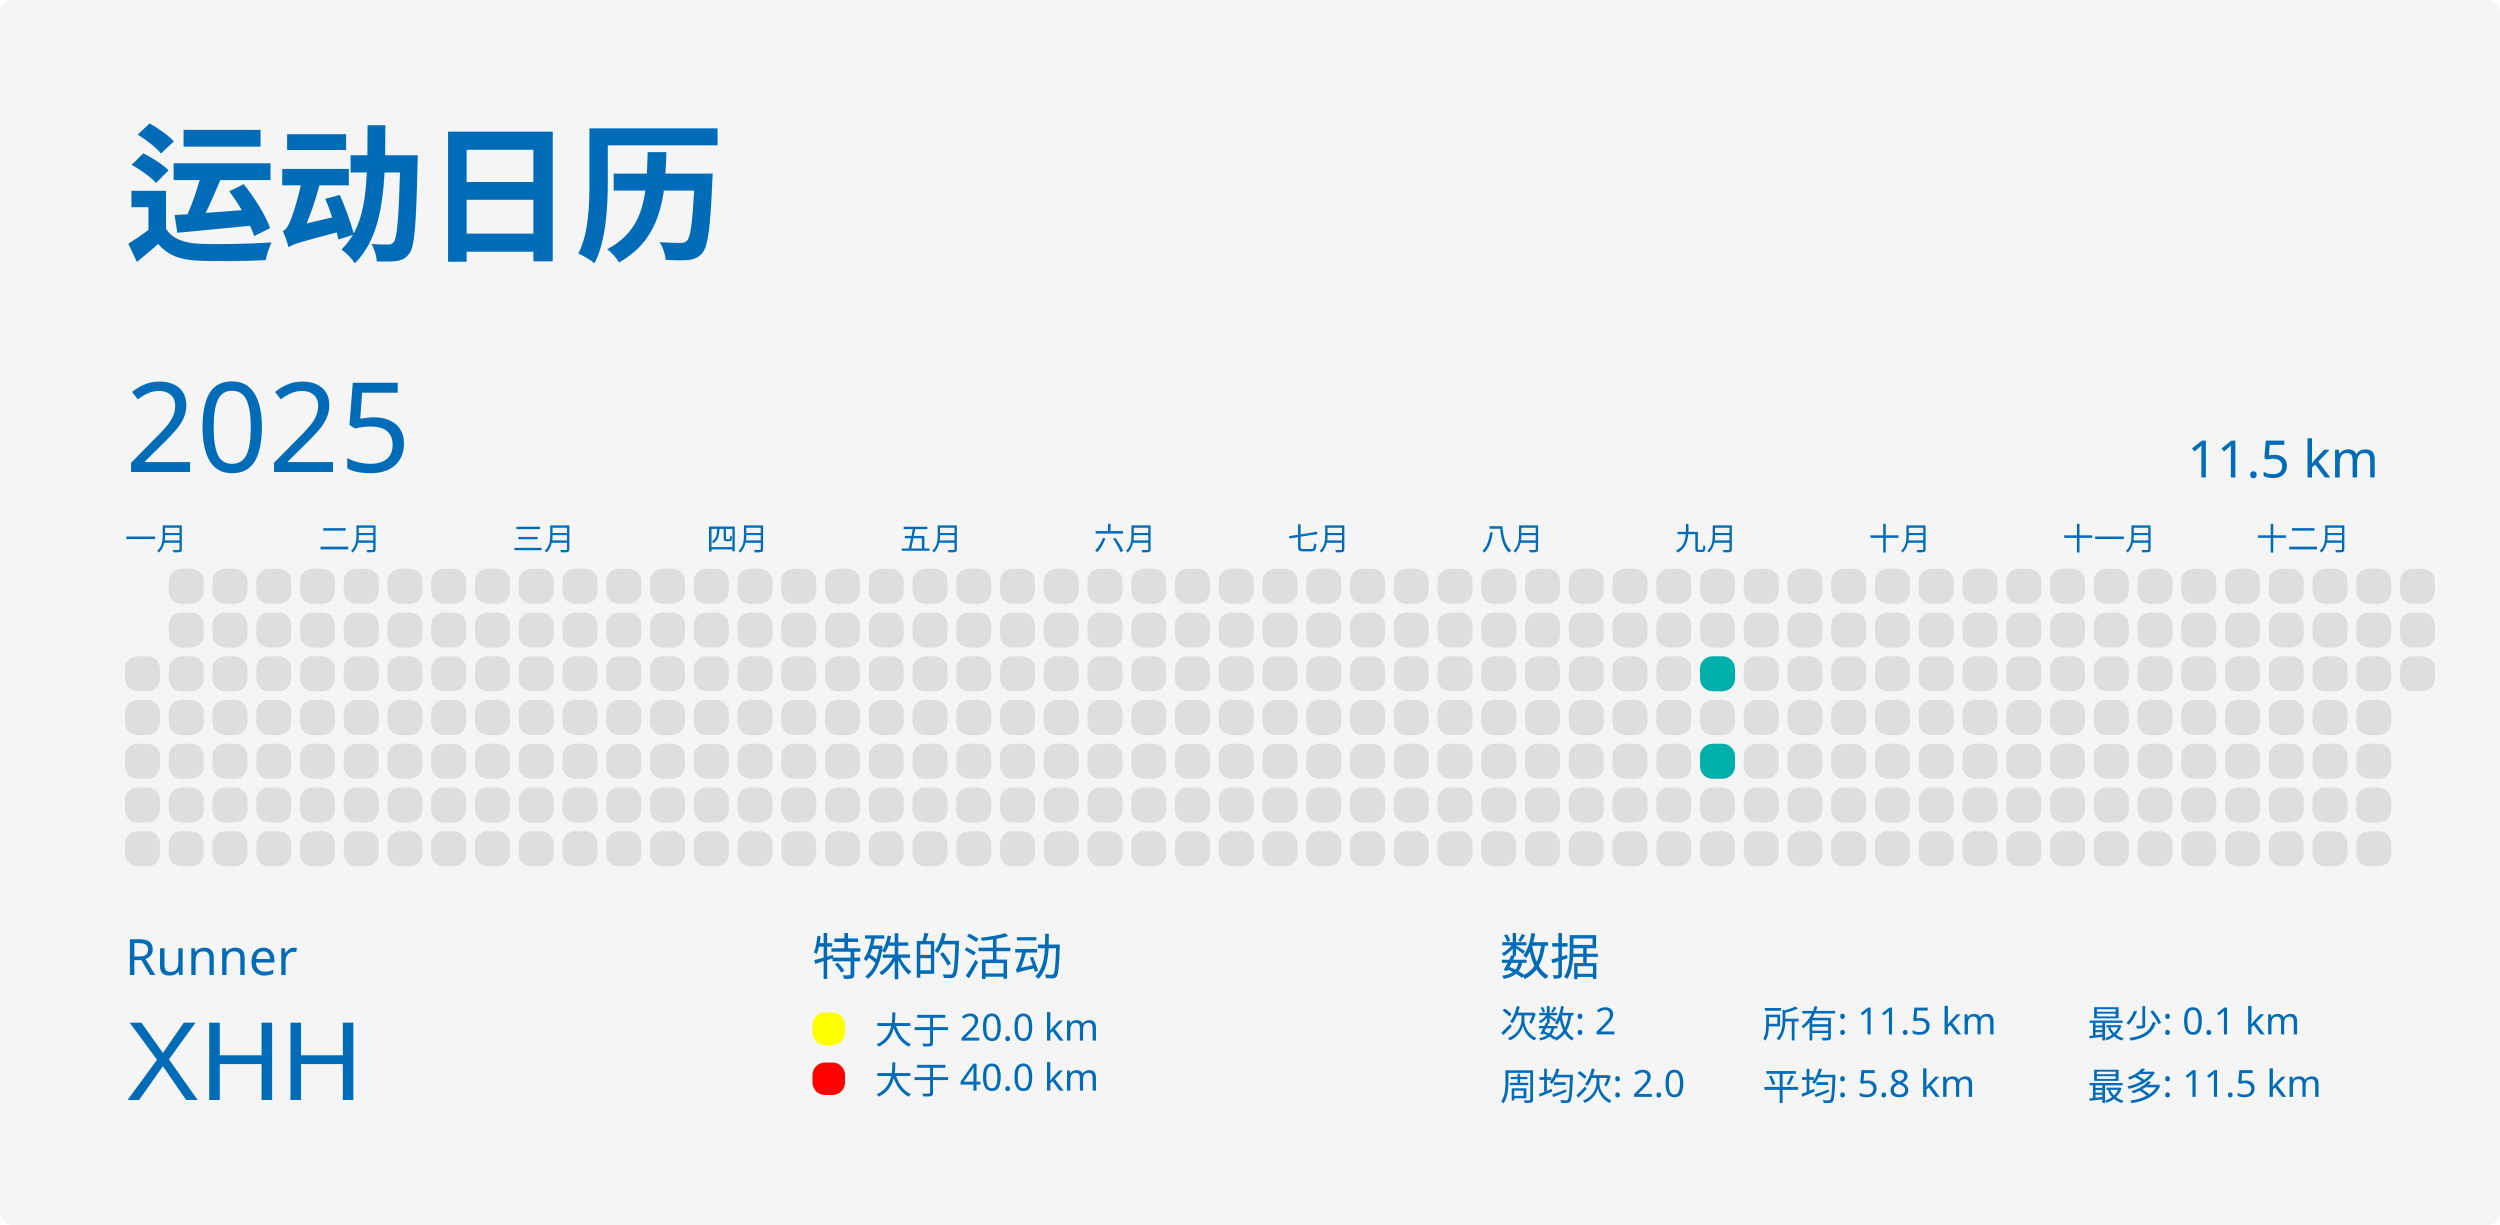
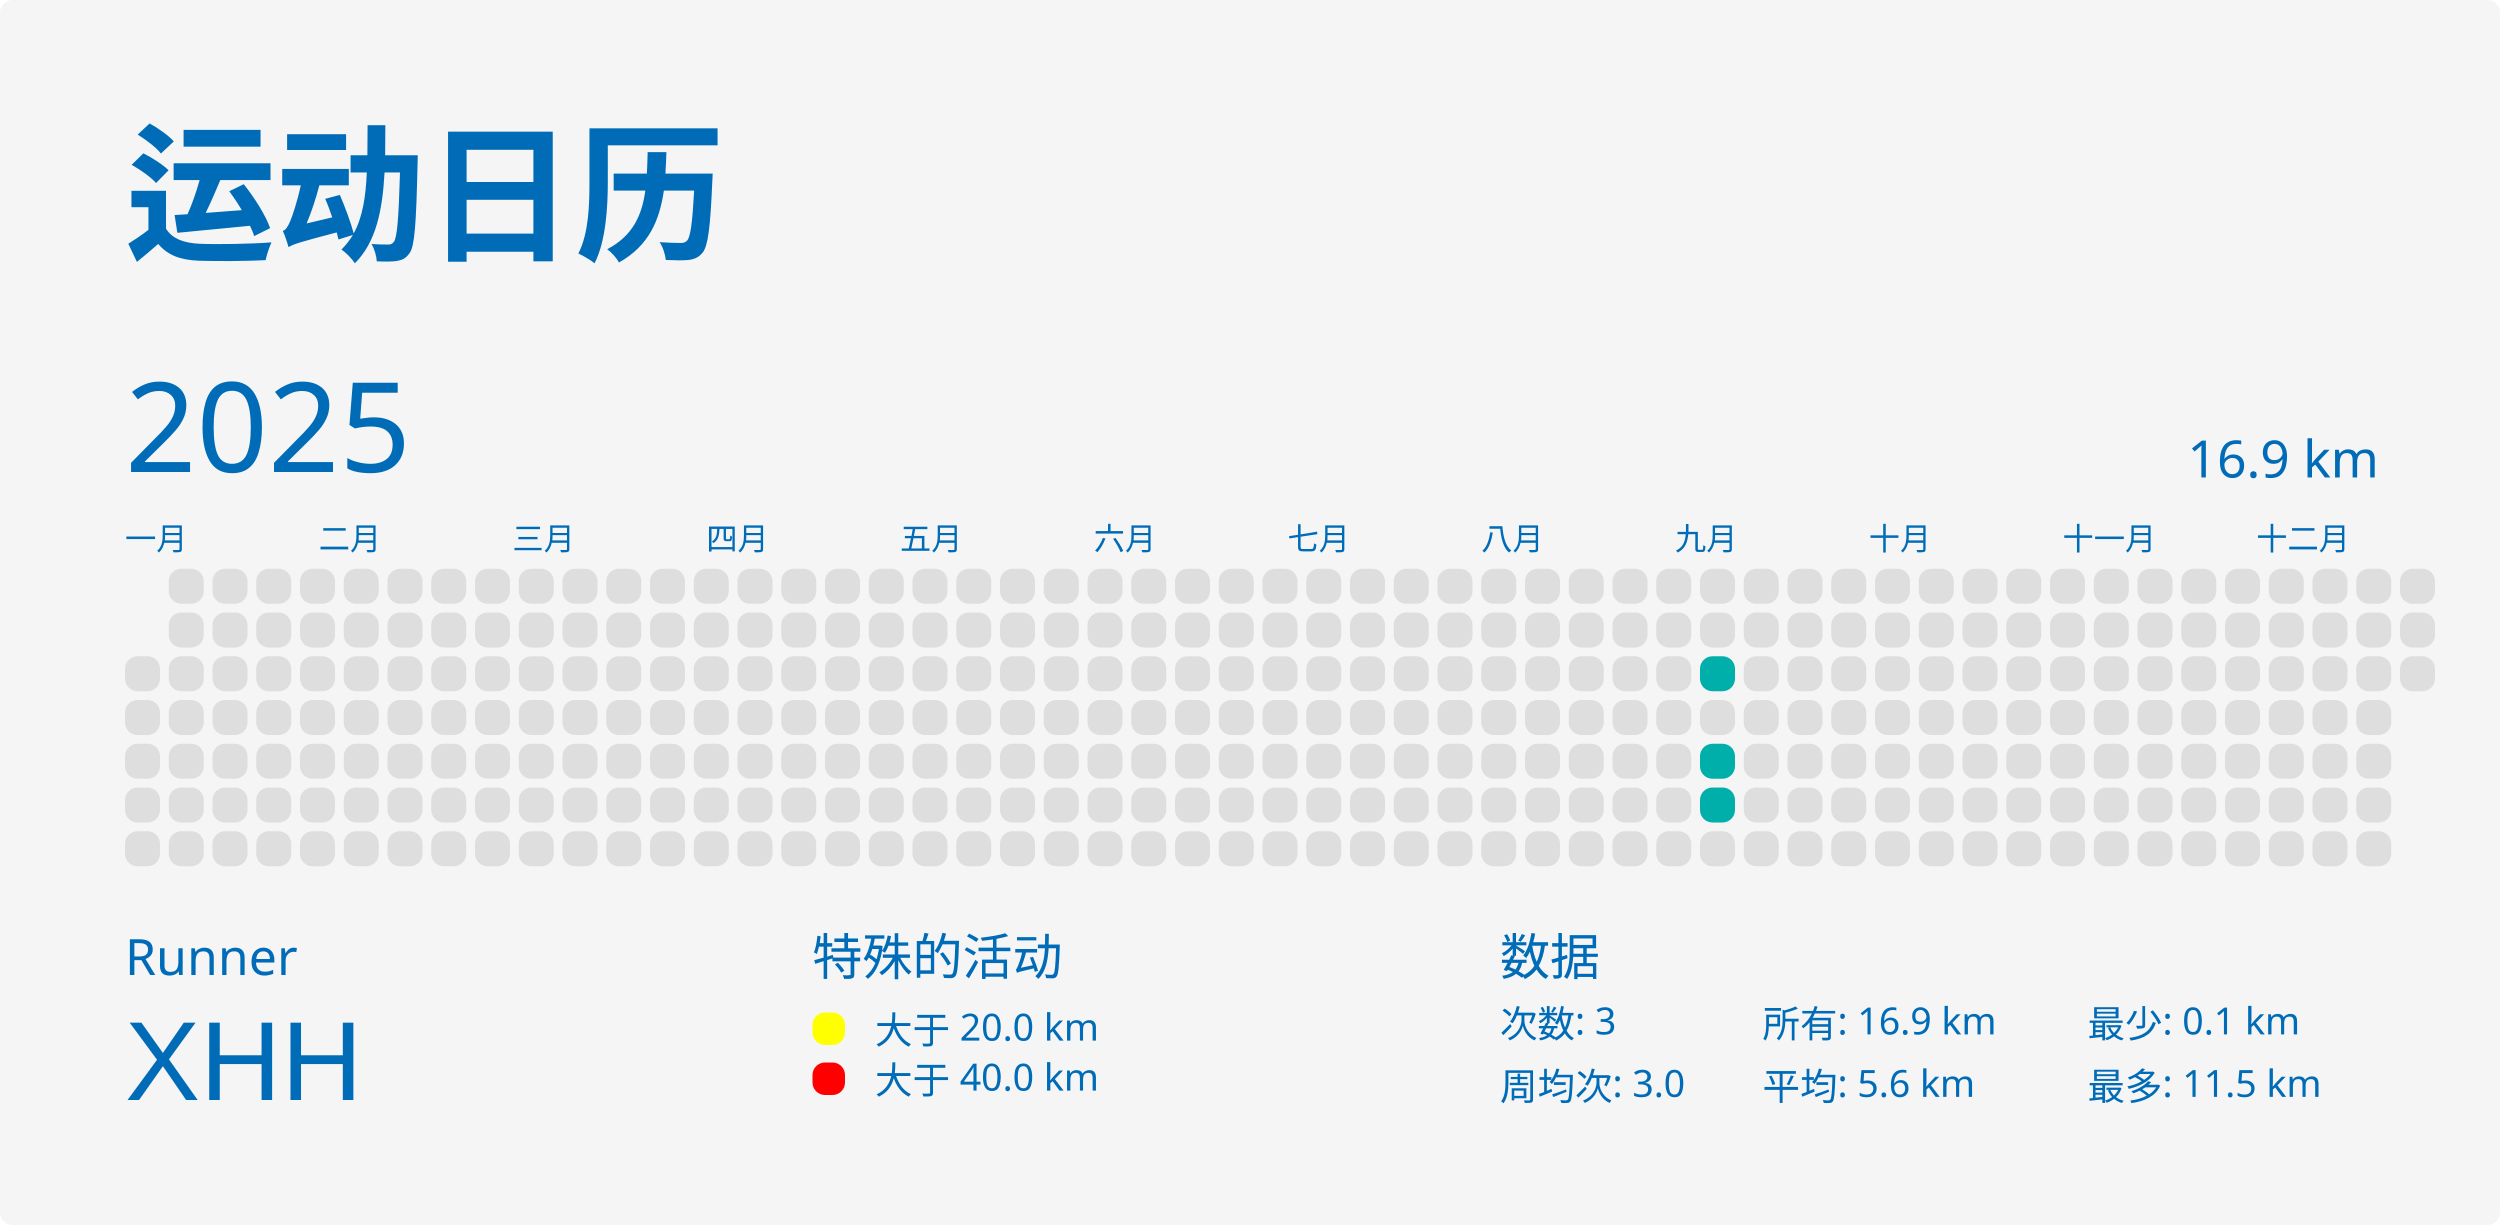
<svg xmlns="http://www.w3.org/2000/svg" baseProfile="full" height="98mm" version="1.1" viewBox="0,0,200,98" width="200mm">
  <defs />
  <rect fill="#f5f5f5" height="98" rx="1" ry="1" width="200" x="0" y="0" />
  <text fill="#006cb8" style="font-size:12px; font-family:MGI-Regular; font-weight:bold;" x="10" y="20">运动日历</text>
  <text fill="#006cb8" style="font-size:4px; font-family:MGI-Regular" x="10" y="78">Runner</text>
  <text fill="#006cb8" style="font-size:9px; font-family:Arial" x="10" y="88">XHH</text>
  <text fill="#006cb8" style="font-size:4px; font-family:MGI-Regular" x="65" y="78">特殊的活动</text>
  <rect fill="yellow" height="2.6" rx="1" ry="1" width="2.6" x="65" y="81" />
  <text fill="#006cb8" style="font-size:3px; font-family:MGI-Regular" x="70" y="83.5">大于 20.0 km</text>
  <rect fill="red" height="2.6" rx="1" ry="1" width="2.6" x="65" y="85" />
  <text fill="#006cb8" style="font-size:3px; font-family:MGI-Regular" x="70" y="87.5">大于 40.0 km</text>
  <text fill="#006cb8" style="font-size:4px; font-family:MGI-Regular" x="120" y="78">数据</text>
-   <text fill="#006cb8" style="font-size:3px; font-family:MGI-Regular" x="120" y="83">次数: 2</text>
-   <text fill="#006cb8" style="font-size:3px; font-family:MGI-Regular" x="120" y="88">周均次: 2.0</text>
-   <text fill="#006cb8" style="font-size:3px; font-family:MGI-Regular" x="141" y="83">所有: 11.5 km</text>
-   <text fill="#006cb8" style="font-size:3px; font-family:MGI-Regular" x="141" y="88">平均: 5.8 km</text>
+   <text fill="#006cb8" style="font-size:3px; font-family:MGI-Regular" x="120" y="83">次数: 3</text>
+   <text fill="#006cb8" style="font-size:3px; font-family:MGI-Regular" x="120" y="88">周均次: 3.0</text>
+   <text fill="#006cb8" style="font-size:3px; font-family:MGI-Regular" x="141" y="83">所有: 16.9 km</text>
+   <text fill="#006cb8" style="font-size:3px; font-family:MGI-Regular" x="141" y="88">平均: 5.6 km</text>
  <text fill="#006cb8" style="font-size:3px; font-family:MGI-Regular" x="167" y="83">最少: 0.1 km</text>
  <text fill="#006cb8" style="font-size:3px; font-family:MGI-Regular" x="167" y="88">最多: 11.5 km</text>
  <text dominant-baseline="hanging" fill="#006cb8" style="font-size:10.0px; font-family:MGI-Regular;" x="10" y="30">2025</text>
-   <text dominant-baseline="hanging" fill="#006cb8" style="font-size:4.125px; font-family:MGI-Regular;" x="175" y="35">11.5 km</text>
+   <text dominant-baseline="hanging" fill="#006cb8" style="font-size:4.125px; font-family:MGI-Regular;" x="175" y="35">16.9 km</text>
  <text fill="#006cb8" style="font-size:2.5px; font-family:MGI-Regular" x="10.0" y="44">一月</text>
  <text fill="#006cb8" style="font-size:2.5px; font-family:MGI-Regular" x="25.5" y="44">二月</text>
  <text fill="#006cb8" style="font-size:2.5px; font-family:MGI-Regular" x="41.0" y="44">三月</text>
  <text fill="#006cb8" style="font-size:2.5px; font-family:MGI-Regular" x="56.5" y="44">四月</text>
  <text fill="#006cb8" style="font-size:2.5px; font-family:MGI-Regular" x="72.0" y="44">五月</text>
  <text fill="#006cb8" style="font-size:2.5px; font-family:MGI-Regular" x="87.5" y="44">六月</text>
  <text fill="#006cb8" style="font-size:2.5px; font-family:MGI-Regular" x="103.0" y="44">七月</text>
  <text fill="#006cb8" style="font-size:2.5px; font-family:MGI-Regular" x="118.5" y="44">八月</text>
  <text fill="#006cb8" style="font-size:2.5px; font-family:MGI-Regular" x="134.0" y="44">九月</text>
  <text fill="#006cb8" style="font-size:2.5px; font-family:MGI-Regular" x="149.5" y="44">十月</text>
  <text fill="#006cb8" style="font-size:2.5px; font-family:MGI-Regular" x="165.0" y="44">十一月</text>
  <text fill="#006cb8" style="font-size:2.5px; font-family:MGI-Regular" x="180.5" y="44">十二月</text>
  <rect fill="#dedede" height="2.8" rx="1" ry="1" width="2.8" x="10.0" y="52.5" />
  <rect fill="#dedede" height="2.8" rx="1" ry="1" width="2.8" x="10.0" y="56.0" />
  <rect fill="#dedede" height="2.8" rx="1" ry="1" width="2.8" x="10.0" y="59.5" />
  <rect fill="#dedede" height="2.8" rx="1" ry="1" width="2.8" x="10.0" y="63.0" />
  <rect fill="#dedede" height="2.8" rx="1" ry="1" width="2.8" x="10.0" y="66.5" />
  <rect fill="#dedede" height="2.8" rx="1" ry="1" width="2.8" x="13.5" y="45.5" />
  <rect fill="#dedede" height="2.8" rx="1" ry="1" width="2.8" x="13.5" y="49.0" />
  <rect fill="#dedede" height="2.8" rx="1" ry="1" width="2.8" x="13.5" y="52.5" />
  <rect fill="#dedede" height="2.8" rx="1" ry="1" width="2.8" x="13.5" y="56.0" />
  <rect fill="#dedede" height="2.8" rx="1" ry="1" width="2.8" x="13.5" y="59.5" />
  <rect fill="#dedede" height="2.8" rx="1" ry="1" width="2.8" x="13.5" y="63.0" />
  <rect fill="#dedede" height="2.8" rx="1" ry="1" width="2.8" x="13.5" y="66.5" />
  <rect fill="#dedede" height="2.8" rx="1" ry="1" width="2.8" x="17.0" y="45.5" />
  <rect fill="#dedede" height="2.8" rx="1" ry="1" width="2.8" x="17.0" y="49.0" />
  <rect fill="#dedede" height="2.8" rx="1" ry="1" width="2.8" x="17.0" y="52.5" />
  <rect fill="#dedede" height="2.8" rx="1" ry="1" width="2.8" x="17.0" y="56.0" />
  <rect fill="#dedede" height="2.8" rx="1" ry="1" width="2.8" x="17.0" y="59.5" />
  <rect fill="#dedede" height="2.8" rx="1" ry="1" width="2.8" x="17.0" y="63.0" />
  <rect fill="#dedede" height="2.8" rx="1" ry="1" width="2.8" x="17.0" y="66.5" />
  <rect fill="#dedede" height="2.8" rx="1" ry="1" width="2.8" x="20.5" y="45.5" />
  <rect fill="#dedede" height="2.8" rx="1" ry="1" width="2.8" x="20.5" y="49.0" />
  <rect fill="#dedede" height="2.8" rx="1" ry="1" width="2.8" x="20.5" y="52.5" />
  <rect fill="#dedede" height="2.8" rx="1" ry="1" width="2.8" x="20.5" y="56.0" />
  <rect fill="#dedede" height="2.8" rx="1" ry="1" width="2.8" x="20.5" y="59.5" />
  <rect fill="#dedede" height="2.8" rx="1" ry="1" width="2.8" x="20.5" y="63.0" />
  <rect fill="#dedede" height="2.8" rx="1" ry="1" width="2.8" x="20.5" y="66.5" />
  <rect fill="#dedede" height="2.8" rx="1" ry="1" width="2.8" x="24.0" y="45.5" />
  <rect fill="#dedede" height="2.8" rx="1" ry="1" width="2.8" x="24.0" y="49.0" />
  <rect fill="#dedede" height="2.8" rx="1" ry="1" width="2.8" x="24.0" y="52.5" />
  <rect fill="#dedede" height="2.8" rx="1" ry="1" width="2.8" x="24.0" y="56.0" />
  <rect fill="#dedede" height="2.8" rx="1" ry="1" width="2.8" x="24.0" y="59.5" />
  <rect fill="#dedede" height="2.8" rx="1" ry="1" width="2.8" x="24.0" y="63.0" />
  <rect fill="#dedede" height="2.8" rx="1" ry="1" width="2.8" x="24.0" y="66.5" />
  <rect fill="#dedede" height="2.8" rx="1" ry="1" width="2.8" x="27.5" y="45.5" />
  <rect fill="#dedede" height="2.8" rx="1" ry="1" width="2.8" x="27.5" y="49.0" />
  <rect fill="#dedede" height="2.8" rx="1" ry="1" width="2.8" x="27.5" y="52.5" />
  <rect fill="#dedede" height="2.8" rx="1" ry="1" width="2.8" x="27.5" y="56.0" />
  <rect fill="#dedede" height="2.8" rx="1" ry="1" width="2.8" x="27.5" y="59.5" />
  <rect fill="#dedede" height="2.8" rx="1" ry="1" width="2.8" x="27.5" y="63.0" />
  <rect fill="#dedede" height="2.8" rx="1" ry="1" width="2.8" x="27.5" y="66.5" />
  <rect fill="#dedede" height="2.8" rx="1" ry="1" width="2.8" x="31.0" y="45.5" />
  <rect fill="#dedede" height="2.8" rx="1" ry="1" width="2.8" x="31.0" y="49.0" />
  <rect fill="#dedede" height="2.8" rx="1" ry="1" width="2.8" x="31.0" y="52.5" />
  <rect fill="#dedede" height="2.8" rx="1" ry="1" width="2.8" x="31.0" y="56.0" />
  <rect fill="#dedede" height="2.8" rx="1" ry="1" width="2.8" x="31.0" y="59.5" />
  <rect fill="#dedede" height="2.8" rx="1" ry="1" width="2.8" x="31.0" y="63.0" />
  <rect fill="#dedede" height="2.8" rx="1" ry="1" width="2.8" x="31.0" y="66.5" />
  <rect fill="#dedede" height="2.8" rx="1" ry="1" width="2.8" x="34.5" y="45.5" />
  <rect fill="#dedede" height="2.8" rx="1" ry="1" width="2.8" x="34.5" y="49.0" />
  <rect fill="#dedede" height="2.8" rx="1" ry="1" width="2.8" x="34.5" y="52.5" />
  <rect fill="#dedede" height="2.8" rx="1" ry="1" width="2.8" x="34.5" y="56.0" />
  <rect fill="#dedede" height="2.8" rx="1" ry="1" width="2.8" x="34.5" y="59.5" />
  <rect fill="#dedede" height="2.8" rx="1" ry="1" width="2.8" x="34.5" y="63.0" />
  <rect fill="#dedede" height="2.8" rx="1" ry="1" width="2.8" x="34.5" y="66.5" />
  <rect fill="#dedede" height="2.8" rx="1" ry="1" width="2.8" x="38.0" y="45.5" />
  <rect fill="#dedede" height="2.8" rx="1" ry="1" width="2.8" x="38.0" y="49.0" />
  <rect fill="#dedede" height="2.8" rx="1" ry="1" width="2.8" x="38.0" y="52.5" />
  <rect fill="#dedede" height="2.8" rx="1" ry="1" width="2.8" x="38.0" y="56.0" />
  <rect fill="#dedede" height="2.8" rx="1" ry="1" width="2.8" x="38.0" y="59.5" />
  <rect fill="#dedede" height="2.8" rx="1" ry="1" width="2.8" x="38.0" y="63.0" />
  <rect fill="#dedede" height="2.8" rx="1" ry="1" width="2.8" x="38.0" y="66.5" />
  <rect fill="#dedede" height="2.8" rx="1" ry="1" width="2.8" x="41.5" y="45.5" />
  <rect fill="#dedede" height="2.8" rx="1" ry="1" width="2.8" x="41.5" y="49.0" />
  <rect fill="#dedede" height="2.8" rx="1" ry="1" width="2.8" x="41.5" y="52.5" />
  <rect fill="#dedede" height="2.8" rx="1" ry="1" width="2.8" x="41.5" y="56.0" />
  <rect fill="#dedede" height="2.8" rx="1" ry="1" width="2.8" x="41.5" y="59.5" />
  <rect fill="#dedede" height="2.8" rx="1" ry="1" width="2.8" x="41.5" y="63.0" />
  <rect fill="#dedede" height="2.8" rx="1" ry="1" width="2.8" x="41.5" y="66.5" />
  <rect fill="#dedede" height="2.8" rx="1" ry="1" width="2.8" x="45.0" y="45.5" />
  <rect fill="#dedede" height="2.8" rx="1" ry="1" width="2.8" x="45.0" y="49.0" />
  <rect fill="#dedede" height="2.8" rx="1" ry="1" width="2.8" x="45.0" y="52.5" />
  <rect fill="#dedede" height="2.8" rx="1" ry="1" width="2.8" x="45.0" y="56.0" />
  <rect fill="#dedede" height="2.8" rx="1" ry="1" width="2.8" x="45.0" y="59.5" />
  <rect fill="#dedede" height="2.8" rx="1" ry="1" width="2.8" x="45.0" y="63.0" />
  <rect fill="#dedede" height="2.8" rx="1" ry="1" width="2.8" x="45.0" y="66.5" />
  <rect fill="#dedede" height="2.8" rx="1" ry="1" width="2.8" x="48.5" y="45.5" />
  <rect fill="#dedede" height="2.8" rx="1" ry="1" width="2.8" x="48.5" y="49.0" />
  <rect fill="#dedede" height="2.8" rx="1" ry="1" width="2.8" x="48.5" y="52.5" />
  <rect fill="#dedede" height="2.8" rx="1" ry="1" width="2.8" x="48.5" y="56.0" />
  <rect fill="#dedede" height="2.8" rx="1" ry="1" width="2.8" x="48.5" y="59.5" />
  <rect fill="#dedede" height="2.8" rx="1" ry="1" width="2.8" x="48.5" y="63.0" />
  <rect fill="#dedede" height="2.8" rx="1" ry="1" width="2.8" x="48.5" y="66.5" />
  <rect fill="#dedede" height="2.8" rx="1" ry="1" width="2.8" x="52.0" y="45.5" />
  <rect fill="#dedede" height="2.8" rx="1" ry="1" width="2.8" x="52.0" y="49.0" />
  <rect fill="#dedede" height="2.8" rx="1" ry="1" width="2.8" x="52.0" y="52.5" />
  <rect fill="#dedede" height="2.8" rx="1" ry="1" width="2.8" x="52.0" y="56.0" />
  <rect fill="#dedede" height="2.8" rx="1" ry="1" width="2.8" x="52.0" y="59.5" />
  <rect fill="#dedede" height="2.8" rx="1" ry="1" width="2.8" x="52.0" y="63.0" />
  <rect fill="#dedede" height="2.8" rx="1" ry="1" width="2.8" x="52.0" y="66.5" />
  <rect fill="#dedede" height="2.8" rx="1" ry="1" width="2.8" x="55.5" y="45.5" />
  <rect fill="#dedede" height="2.8" rx="1" ry="1" width="2.8" x="55.5" y="49.0" />
  <rect fill="#dedede" height="2.8" rx="1" ry="1" width="2.8" x="55.5" y="52.5" />
  <rect fill="#dedede" height="2.8" rx="1" ry="1" width="2.8" x="55.5" y="56.0" />
  <rect fill="#dedede" height="2.8" rx="1" ry="1" width="2.8" x="55.5" y="59.5" />
  <rect fill="#dedede" height="2.8" rx="1" ry="1" width="2.8" x="55.5" y="63.0" />
  <rect fill="#dedede" height="2.8" rx="1" ry="1" width="2.8" x="55.5" y="66.5" />
  <rect fill="#dedede" height="2.8" rx="1" ry="1" width="2.8" x="59.0" y="45.5" />
  <rect fill="#dedede" height="2.8" rx="1" ry="1" width="2.8" x="59.0" y="49.0" />
  <rect fill="#dedede" height="2.8" rx="1" ry="1" width="2.8" x="59.0" y="52.5" />
  <rect fill="#dedede" height="2.8" rx="1" ry="1" width="2.8" x="59.0" y="56.0" />
  <rect fill="#dedede" height="2.8" rx="1" ry="1" width="2.8" x="59.0" y="59.5" />
  <rect fill="#dedede" height="2.8" rx="1" ry="1" width="2.8" x="59.0" y="63.0" />
  <rect fill="#dedede" height="2.8" rx="1" ry="1" width="2.8" x="59.0" y="66.5" />
  <rect fill="#dedede" height="2.8" rx="1" ry="1" width="2.8" x="62.5" y="45.5" />
  <rect fill="#dedede" height="2.8" rx="1" ry="1" width="2.8" x="62.5" y="49.0" />
  <rect fill="#dedede" height="2.8" rx="1" ry="1" width="2.8" x="62.5" y="52.5" />
  <rect fill="#dedede" height="2.8" rx="1" ry="1" width="2.8" x="62.5" y="56.0" />
  <rect fill="#dedede" height="2.8" rx="1" ry="1" width="2.8" x="62.5" y="59.5" />
  <rect fill="#dedede" height="2.8" rx="1" ry="1" width="2.8" x="62.5" y="63.0" />
  <rect fill="#dedede" height="2.8" rx="1" ry="1" width="2.8" x="62.5" y="66.5" />
  <rect fill="#dedede" height="2.8" rx="1" ry="1" width="2.8" x="66.0" y="45.5" />
  <rect fill="#dedede" height="2.8" rx="1" ry="1" width="2.8" x="66.0" y="49.0" />
  <rect fill="#dedede" height="2.8" rx="1" ry="1" width="2.8" x="66.0" y="52.5" />
  <rect fill="#dedede" height="2.8" rx="1" ry="1" width="2.8" x="66.0" y="56.0" />
  <rect fill="#dedede" height="2.8" rx="1" ry="1" width="2.8" x="66.0" y="59.5" />
  <rect fill="#dedede" height="2.8" rx="1" ry="1" width="2.8" x="66.0" y="63.0" />
  <rect fill="#dedede" height="2.8" rx="1" ry="1" width="2.8" x="66.0" y="66.5" />
  <rect fill="#dedede" height="2.8" rx="1" ry="1" width="2.8" x="69.5" y="45.5" />
  <rect fill="#dedede" height="2.8" rx="1" ry="1" width="2.8" x="69.5" y="49.0" />
  <rect fill="#dedede" height="2.8" rx="1" ry="1" width="2.8" x="69.5" y="52.5" />
  <rect fill="#dedede" height="2.8" rx="1" ry="1" width="2.8" x="69.5" y="56.0" />
  <rect fill="#dedede" height="2.8" rx="1" ry="1" width="2.8" x="69.5" y="59.5" />
  <rect fill="#dedede" height="2.8" rx="1" ry="1" width="2.8" x="69.5" y="63.0" />
  <rect fill="#dedede" height="2.8" rx="1" ry="1" width="2.8" x="69.5" y="66.5" />
  <rect fill="#dedede" height="2.8" rx="1" ry="1" width="2.8" x="73.0" y="45.5" />
  <rect fill="#dedede" height="2.8" rx="1" ry="1" width="2.8" x="73.0" y="49.0" />
  <rect fill="#dedede" height="2.8" rx="1" ry="1" width="2.8" x="73.0" y="52.5" />
  <rect fill="#dedede" height="2.8" rx="1" ry="1" width="2.8" x="73.0" y="56.0" />
  <rect fill="#dedede" height="2.8" rx="1" ry="1" width="2.8" x="73.0" y="59.5" />
  <rect fill="#dedede" height="2.8" rx="1" ry="1" width="2.8" x="73.0" y="63.0" />
  <rect fill="#dedede" height="2.8" rx="1" ry="1" width="2.8" x="73.0" y="66.5" />
  <rect fill="#dedede" height="2.8" rx="1" ry="1" width="2.8" x="76.5" y="45.5" />
  <rect fill="#dedede" height="2.8" rx="1" ry="1" width="2.8" x="76.5" y="49.0" />
  <rect fill="#dedede" height="2.8" rx="1" ry="1" width="2.8" x="76.5" y="52.5" />
  <rect fill="#dedede" height="2.8" rx="1" ry="1" width="2.8" x="76.5" y="56.0" />
  <rect fill="#dedede" height="2.8" rx="1" ry="1" width="2.8" x="76.5" y="59.5" />
  <rect fill="#dedede" height="2.8" rx="1" ry="1" width="2.8" x="76.5" y="63.0" />
  <rect fill="#dedede" height="2.8" rx="1" ry="1" width="2.8" x="76.5" y="66.5" />
  <rect fill="#dedede" height="2.8" rx="1" ry="1" width="2.8" x="80.0" y="45.5" />
  <rect fill="#dedede" height="2.8" rx="1" ry="1" width="2.8" x="80.0" y="49.0" />
  <rect fill="#dedede" height="2.8" rx="1" ry="1" width="2.8" x="80.0" y="52.5" />
  <rect fill="#dedede" height="2.8" rx="1" ry="1" width="2.8" x="80.0" y="56.0" />
  <rect fill="#dedede" height="2.8" rx="1" ry="1" width="2.8" x="80.0" y="59.5" />
  <rect fill="#dedede" height="2.8" rx="1" ry="1" width="2.8" x="80.0" y="63.0" />
  <rect fill="#dedede" height="2.8" rx="1" ry="1" width="2.8" x="80.0" y="66.5" />
  <rect fill="#dedede" height="2.8" rx="1" ry="1" width="2.8" x="83.5" y="45.5" />
  <rect fill="#dedede" height="2.8" rx="1" ry="1" width="2.8" x="83.5" y="49.0" />
  <rect fill="#dedede" height="2.8" rx="1" ry="1" width="2.8" x="83.5" y="52.5" />
  <rect fill="#dedede" height="2.8" rx="1" ry="1" width="2.8" x="83.5" y="56.0" />
  <rect fill="#dedede" height="2.8" rx="1" ry="1" width="2.8" x="83.5" y="59.5" />
  <rect fill="#dedede" height="2.8" rx="1" ry="1" width="2.8" x="83.5" y="63.0" />
  <rect fill="#dedede" height="2.8" rx="1" ry="1" width="2.8" x="83.5" y="66.5" />
  <rect fill="#dedede" height="2.8" rx="1" ry="1" width="2.8" x="87.0" y="45.5" />
  <rect fill="#dedede" height="2.8" rx="1" ry="1" width="2.8" x="87.0" y="49.0" />
  <rect fill="#dedede" height="2.8" rx="1" ry="1" width="2.8" x="87.0" y="52.5" />
  <rect fill="#dedede" height="2.8" rx="1" ry="1" width="2.8" x="87.0" y="56.0" />
  <rect fill="#dedede" height="2.8" rx="1" ry="1" width="2.8" x="87.0" y="59.5" />
  <rect fill="#dedede" height="2.8" rx="1" ry="1" width="2.8" x="87.0" y="63.0" />
  <rect fill="#dedede" height="2.8" rx="1" ry="1" width="2.8" x="87.0" y="66.5" />
  <rect fill="#dedede" height="2.8" rx="1" ry="1" width="2.8" x="90.5" y="45.5" />
  <rect fill="#dedede" height="2.8" rx="1" ry="1" width="2.8" x="90.5" y="49.0" />
  <rect fill="#dedede" height="2.8" rx="1" ry="1" width="2.8" x="90.5" y="52.5" />
  <rect fill="#dedede" height="2.8" rx="1" ry="1" width="2.8" x="90.5" y="56.0" />
  <rect fill="#dedede" height="2.8" rx="1" ry="1" width="2.8" x="90.5" y="59.5" />
  <rect fill="#dedede" height="2.8" rx="1" ry="1" width="2.8" x="90.5" y="63.0" />
  <rect fill="#dedede" height="2.8" rx="1" ry="1" width="2.8" x="90.5" y="66.5" />
  <rect fill="#dedede" height="2.8" rx="1" ry="1" width="2.8" x="94.0" y="45.5" />
  <rect fill="#dedede" height="2.8" rx="1" ry="1" width="2.8" x="94.0" y="49.0" />
  <rect fill="#dedede" height="2.8" rx="1" ry="1" width="2.8" x="94.0" y="52.5" />
  <rect fill="#dedede" height="2.8" rx="1" ry="1" width="2.8" x="94.0" y="56.0" />
  <rect fill="#dedede" height="2.8" rx="1" ry="1" width="2.8" x="94.0" y="59.5" />
  <rect fill="#dedede" height="2.8" rx="1" ry="1" width="2.8" x="94.0" y="63.0" />
  <rect fill="#dedede" height="2.8" rx="1" ry="1" width="2.8" x="94.0" y="66.5" />
  <rect fill="#dedede" height="2.8" rx="1" ry="1" width="2.8" x="97.5" y="45.5" />
  <rect fill="#dedede" height="2.8" rx="1" ry="1" width="2.8" x="97.5" y="49.0" />
  <rect fill="#dedede" height="2.8" rx="1" ry="1" width="2.8" x="97.5" y="52.5" />
  <rect fill="#dedede" height="2.8" rx="1" ry="1" width="2.8" x="97.5" y="56.0" />
  <rect fill="#dedede" height="2.8" rx="1" ry="1" width="2.8" x="97.5" y="59.5" />
  <rect fill="#dedede" height="2.8" rx="1" ry="1" width="2.8" x="97.5" y="63.0" />
  <rect fill="#dedede" height="2.8" rx="1" ry="1" width="2.8" x="97.5" y="66.5" />
  <rect fill="#dedede" height="2.8" rx="1" ry="1" width="2.8" x="101.0" y="45.5" />
  <rect fill="#dedede" height="2.8" rx="1" ry="1" width="2.8" x="101.0" y="49.0" />
  <rect fill="#dedede" height="2.8" rx="1" ry="1" width="2.8" x="101.0" y="52.5" />
  <rect fill="#dedede" height="2.8" rx="1" ry="1" width="2.8" x="101.0" y="56.0" />
  <rect fill="#dedede" height="2.8" rx="1" ry="1" width="2.8" x="101.0" y="59.5" />
  <rect fill="#dedede" height="2.8" rx="1" ry="1" width="2.8" x="101.0" y="63.0" />
  <rect fill="#dedede" height="2.8" rx="1" ry="1" width="2.8" x="101.0" y="66.5" />
  <rect fill="#dedede" height="2.8" rx="1" ry="1" width="2.8" x="104.5" y="45.5" />
  <rect fill="#dedede" height="2.8" rx="1" ry="1" width="2.8" x="104.5" y="49.0" />
  <rect fill="#dedede" height="2.8" rx="1" ry="1" width="2.8" x="104.5" y="52.5" />
  <rect fill="#dedede" height="2.8" rx="1" ry="1" width="2.8" x="104.5" y="56.0" />
  <rect fill="#dedede" height="2.8" rx="1" ry="1" width="2.8" x="104.5" y="59.5" />
  <rect fill="#dedede" height="2.8" rx="1" ry="1" width="2.8" x="104.5" y="63.0" />
  <rect fill="#dedede" height="2.8" rx="1" ry="1" width="2.8" x="104.5" y="66.5" />
  <rect fill="#dedede" height="2.8" rx="1" ry="1" width="2.8" x="108.0" y="45.5" />
  <rect fill="#dedede" height="2.8" rx="1" ry="1" width="2.8" x="108.0" y="49.0" />
  <rect fill="#dedede" height="2.8" rx="1" ry="1" width="2.8" x="108.0" y="52.5" />
  <rect fill="#dedede" height="2.8" rx="1" ry="1" width="2.8" x="108.0" y="56.0" />
  <rect fill="#dedede" height="2.8" rx="1" ry="1" width="2.8" x="108.0" y="59.5" />
  <rect fill="#dedede" height="2.8" rx="1" ry="1" width="2.8" x="108.0" y="63.0" />
  <rect fill="#dedede" height="2.8" rx="1" ry="1" width="2.8" x="108.0" y="66.5" />
  <rect fill="#dedede" height="2.8" rx="1" ry="1" width="2.8" x="111.5" y="45.5" />
  <rect fill="#dedede" height="2.8" rx="1" ry="1" width="2.8" x="111.5" y="49.0" />
  <rect fill="#dedede" height="2.8" rx="1" ry="1" width="2.8" x="111.5" y="52.5" />
  <rect fill="#dedede" height="2.8" rx="1" ry="1" width="2.8" x="111.5" y="56.0" />
  <rect fill="#dedede" height="2.8" rx="1" ry="1" width="2.8" x="111.5" y="59.5" />
  <rect fill="#dedede" height="2.8" rx="1" ry="1" width="2.8" x="111.5" y="63.0" />
  <rect fill="#dedede" height="2.8" rx="1" ry="1" width="2.8" x="111.5" y="66.5" />
  <rect fill="#dedede" height="2.8" rx="1" ry="1" width="2.8" x="115.0" y="45.5" />
  <rect fill="#dedede" height="2.8" rx="1" ry="1" width="2.8" x="115.0" y="49.0" />
  <rect fill="#dedede" height="2.8" rx="1" ry="1" width="2.8" x="115.0" y="52.5" />
  <rect fill="#dedede" height="2.8" rx="1" ry="1" width="2.8" x="115.0" y="56.0" />
  <rect fill="#dedede" height="2.8" rx="1" ry="1" width="2.8" x="115.0" y="59.5" />
  <rect fill="#dedede" height="2.8" rx="1" ry="1" width="2.8" x="115.0" y="63.0" />
  <rect fill="#dedede" height="2.8" rx="1" ry="1" width="2.8" x="115.0" y="66.5" />
  <rect fill="#dedede" height="2.8" rx="1" ry="1" width="2.8" x="118.5" y="45.5" />
  <rect fill="#dedede" height="2.8" rx="1" ry="1" width="2.8" x="118.5" y="49.0" />
  <rect fill="#dedede" height="2.8" rx="1" ry="1" width="2.8" x="118.5" y="52.5" />
  <rect fill="#dedede" height="2.8" rx="1" ry="1" width="2.8" x="118.5" y="56.0" />
  <rect fill="#dedede" height="2.8" rx="1" ry="1" width="2.8" x="118.5" y="59.5" />
  <rect fill="#dedede" height="2.8" rx="1" ry="1" width="2.8" x="118.5" y="63.0" />
  <rect fill="#dedede" height="2.8" rx="1" ry="1" width="2.8" x="118.5" y="66.5" />
  <rect fill="#dedede" height="2.8" rx="1" ry="1" width="2.8" x="122.0" y="45.5" />
  <rect fill="#dedede" height="2.8" rx="1" ry="1" width="2.8" x="122.0" y="49.0" />
  <rect fill="#dedede" height="2.8" rx="1" ry="1" width="2.8" x="122.0" y="52.5" />
  <rect fill="#dedede" height="2.8" rx="1" ry="1" width="2.8" x="122.0" y="56.0" />
  <rect fill="#dedede" height="2.8" rx="1" ry="1" width="2.8" x="122.0" y="59.5" />
  <rect fill="#dedede" height="2.8" rx="1" ry="1" width="2.8" x="122.0" y="63.0" />
  <rect fill="#dedede" height="2.8" rx="1" ry="1" width="2.8" x="122.0" y="66.5" />
  <rect fill="#dedede" height="2.8" rx="1" ry="1" width="2.8" x="125.5" y="45.5" />
  <rect fill="#dedede" height="2.8" rx="1" ry="1" width="2.8" x="125.5" y="49.0" />
  <rect fill="#dedede" height="2.8" rx="1" ry="1" width="2.8" x="125.5" y="52.5" />
  <rect fill="#dedede" height="2.8" rx="1" ry="1" width="2.8" x="125.5" y="56.0" />
  <rect fill="#dedede" height="2.8" rx="1" ry="1" width="2.8" x="125.5" y="59.5" />
  <rect fill="#dedede" height="2.8" rx="1" ry="1" width="2.8" x="125.5" y="63.0" />
  <rect fill="#dedede" height="2.8" rx="1" ry="1" width="2.8" x="125.5" y="66.5" />
  <rect fill="#dedede" height="2.8" rx="1" ry="1" width="2.8" x="129.0" y="45.5" />
  <rect fill="#dedede" height="2.8" rx="1" ry="1" width="2.8" x="129.0" y="49.0" />
  <rect fill="#dedede" height="2.8" rx="1" ry="1" width="2.8" x="129.0" y="52.5" />
  <rect fill="#dedede" height="2.8" rx="1" ry="1" width="2.8" x="129.0" y="56.0" />
  <rect fill="#dedede" height="2.8" rx="1" ry="1" width="2.8" x="129.0" y="59.5" />
  <rect fill="#dedede" height="2.8" rx="1" ry="1" width="2.8" x="129.0" y="63.0" />
  <rect fill="#dedede" height="2.8" rx="1" ry="1" width="2.8" x="129.0" y="66.5" />
  <rect fill="#dedede" height="2.8" rx="1" ry="1" width="2.8" x="132.5" y="45.5" />
  <rect fill="#dedede" height="2.8" rx="1" ry="1" width="2.8" x="132.5" y="49.0" />
  <rect fill="#dedede" height="2.8" rx="1" ry="1" width="2.8" x="132.5" y="52.5" />
  <rect fill="#dedede" height="2.8" rx="1" ry="1" width="2.8" x="132.5" y="56.0" />
  <rect fill="#dedede" height="2.8" rx="1" ry="1" width="2.8" x="132.5" y="59.5" />
  <rect fill="#dedede" height="2.8" rx="1" ry="1" width="2.8" x="132.5" y="63.0" />
  <rect fill="#dedede" height="2.8" rx="1" ry="1" width="2.8" x="132.5" y="66.5" />
  <rect fill="#dedede" height="2.8" rx="1" ry="1" width="2.8" x="136.0" y="45.5" />
  <rect fill="#dedede" height="2.8" rx="1" ry="1" width="2.8" x="136.0" y="49.0" />
  <rect fill="#00AFAA" height="2.8" rx="1" ry="1" width="2.8" x="136.0" y="52.5" />
  <rect fill="#dedede" height="2.8" rx="1" ry="1" width="2.8" x="136.0" y="56.0" />
  <rect fill="#00AFAA" height="2.8" rx="1" ry="1" width="2.8" x="136.0" y="59.5" />
-   <rect fill="#dedede" height="2.8" rx="1" ry="1" width="2.8" x="136.0" y="63.0" />
+   <rect fill="#00AFAA" height="2.8" rx="1" ry="1" width="2.8" x="136.0" y="63.0" />
  <rect fill="#dedede" height="2.8" rx="1" ry="1" width="2.8" x="136.0" y="66.5" />
  <rect fill="#dedede" height="2.8" rx="1" ry="1" width="2.8" x="139.5" y="45.5" />
  <rect fill="#dedede" height="2.8" rx="1" ry="1" width="2.8" x="139.5" y="49.0" />
  <rect fill="#dedede" height="2.8" rx="1" ry="1" width="2.8" x="139.5" y="52.5" />
  <rect fill="#dedede" height="2.8" rx="1" ry="1" width="2.8" x="139.5" y="56.0" />
  <rect fill="#dedede" height="2.8" rx="1" ry="1" width="2.8" x="139.5" y="59.5" />
  <rect fill="#dedede" height="2.8" rx="1" ry="1" width="2.8" x="139.5" y="63.0" />
  <rect fill="#dedede" height="2.8" rx="1" ry="1" width="2.8" x="139.5" y="66.5" />
  <rect fill="#dedede" height="2.8" rx="1" ry="1" width="2.8" x="143.0" y="45.5" />
  <rect fill="#dedede" height="2.8" rx="1" ry="1" width="2.8" x="143.0" y="49.0" />
  <rect fill="#dedede" height="2.8" rx="1" ry="1" width="2.8" x="143.0" y="52.5" />
  <rect fill="#dedede" height="2.8" rx="1" ry="1" width="2.8" x="143.0" y="56.0" />
  <rect fill="#dedede" height="2.8" rx="1" ry="1" width="2.8" x="143.0" y="59.5" />
  <rect fill="#dedede" height="2.8" rx="1" ry="1" width="2.8" x="143.0" y="63.0" />
  <rect fill="#dedede" height="2.8" rx="1" ry="1" width="2.8" x="143.0" y="66.5" />
  <rect fill="#dedede" height="2.8" rx="1" ry="1" width="2.8" x="146.5" y="45.5" />
  <rect fill="#dedede" height="2.8" rx="1" ry="1" width="2.8" x="146.5" y="49.0" />
  <rect fill="#dedede" height="2.8" rx="1" ry="1" width="2.8" x="146.5" y="52.5" />
  <rect fill="#dedede" height="2.8" rx="1" ry="1" width="2.8" x="146.5" y="56.0" />
  <rect fill="#dedede" height="2.8" rx="1" ry="1" width="2.8" x="146.5" y="59.5" />
  <rect fill="#dedede" height="2.8" rx="1" ry="1" width="2.8" x="146.5" y="63.0" />
  <rect fill="#dedede" height="2.8" rx="1" ry="1" width="2.8" x="146.5" y="66.5" />
  <rect fill="#dedede" height="2.8" rx="1" ry="1" width="2.8" x="150.0" y="45.5" />
  <rect fill="#dedede" height="2.8" rx="1" ry="1" width="2.8" x="150.0" y="49.0" />
  <rect fill="#dedede" height="2.8" rx="1" ry="1" width="2.8" x="150.0" y="52.5" />
  <rect fill="#dedede" height="2.8" rx="1" ry="1" width="2.8" x="150.0" y="56.0" />
  <rect fill="#dedede" height="2.8" rx="1" ry="1" width="2.8" x="150.0" y="59.5" />
  <rect fill="#dedede" height="2.8" rx="1" ry="1" width="2.8" x="150.0" y="63.0" />
  <rect fill="#dedede" height="2.8" rx="1" ry="1" width="2.8" x="150.0" y="66.5" />
  <rect fill="#dedede" height="2.8" rx="1" ry="1" width="2.8" x="153.5" y="45.5" />
  <rect fill="#dedede" height="2.8" rx="1" ry="1" width="2.8" x="153.5" y="49.0" />
  <rect fill="#dedede" height="2.8" rx="1" ry="1" width="2.8" x="153.5" y="52.5" />
  <rect fill="#dedede" height="2.8" rx="1" ry="1" width="2.8" x="153.5" y="56.0" />
  <rect fill="#dedede" height="2.8" rx="1" ry="1" width="2.8" x="153.5" y="59.5" />
  <rect fill="#dedede" height="2.8" rx="1" ry="1" width="2.8" x="153.5" y="63.0" />
  <rect fill="#dedede" height="2.8" rx="1" ry="1" width="2.8" x="153.5" y="66.5" />
  <rect fill="#dedede" height="2.8" rx="1" ry="1" width="2.8" x="157.0" y="45.5" />
  <rect fill="#dedede" height="2.8" rx="1" ry="1" width="2.8" x="157.0" y="49.0" />
  <rect fill="#dedede" height="2.8" rx="1" ry="1" width="2.8" x="157.0" y="52.5" />
  <rect fill="#dedede" height="2.8" rx="1" ry="1" width="2.8" x="157.0" y="56.0" />
  <rect fill="#dedede" height="2.8" rx="1" ry="1" width="2.8" x="157.0" y="59.5" />
  <rect fill="#dedede" height="2.8" rx="1" ry="1" width="2.8" x="157.0" y="63.0" />
  <rect fill="#dedede" height="2.8" rx="1" ry="1" width="2.8" x="157.0" y="66.5" />
  <rect fill="#dedede" height="2.8" rx="1" ry="1" width="2.8" x="160.5" y="45.5" />
  <rect fill="#dedede" height="2.8" rx="1" ry="1" width="2.8" x="160.5" y="49.0" />
  <rect fill="#dedede" height="2.8" rx="1" ry="1" width="2.8" x="160.5" y="52.5" />
  <rect fill="#dedede" height="2.8" rx="1" ry="1" width="2.8" x="160.5" y="56.0" />
  <rect fill="#dedede" height="2.8" rx="1" ry="1" width="2.8" x="160.5" y="59.5" />
  <rect fill="#dedede" height="2.8" rx="1" ry="1" width="2.8" x="160.5" y="63.0" />
  <rect fill="#dedede" height="2.8" rx="1" ry="1" width="2.8" x="160.5" y="66.5" />
  <rect fill="#dedede" height="2.8" rx="1" ry="1" width="2.8" x="164.0" y="45.5" />
  <rect fill="#dedede" height="2.8" rx="1" ry="1" width="2.8" x="164.0" y="49.0" />
  <rect fill="#dedede" height="2.8" rx="1" ry="1" width="2.8" x="164.0" y="52.5" />
  <rect fill="#dedede" height="2.8" rx="1" ry="1" width="2.8" x="164.0" y="56.0" />
  <rect fill="#dedede" height="2.8" rx="1" ry="1" width="2.8" x="164.0" y="59.5" />
  <rect fill="#dedede" height="2.8" rx="1" ry="1" width="2.8" x="164.0" y="63.0" />
  <rect fill="#dedede" height="2.8" rx="1" ry="1" width="2.8" x="164.0" y="66.5" />
  <rect fill="#dedede" height="2.8" rx="1" ry="1" width="2.8" x="167.5" y="45.5" />
  <rect fill="#dedede" height="2.8" rx="1" ry="1" width="2.8" x="167.5" y="49.0" />
  <rect fill="#dedede" height="2.8" rx="1" ry="1" width="2.8" x="167.5" y="52.5" />
  <rect fill="#dedede" height="2.8" rx="1" ry="1" width="2.8" x="167.5" y="56.0" />
  <rect fill="#dedede" height="2.8" rx="1" ry="1" width="2.8" x="167.5" y="59.5" />
  <rect fill="#dedede" height="2.8" rx="1" ry="1" width="2.8" x="167.5" y="63.0" />
  <rect fill="#dedede" height="2.8" rx="1" ry="1" width="2.8" x="167.5" y="66.5" />
  <rect fill="#dedede" height="2.8" rx="1" ry="1" width="2.8" x="171.0" y="45.5" />
  <rect fill="#dedede" height="2.8" rx="1" ry="1" width="2.8" x="171.0" y="49.0" />
  <rect fill="#dedede" height="2.8" rx="1" ry="1" width="2.8" x="171.0" y="52.5" />
  <rect fill="#dedede" height="2.8" rx="1" ry="1" width="2.8" x="171.0" y="56.0" />
  <rect fill="#dedede" height="2.8" rx="1" ry="1" width="2.8" x="171.0" y="59.5" />
  <rect fill="#dedede" height="2.8" rx="1" ry="1" width="2.8" x="171.0" y="63.0" />
  <rect fill="#dedede" height="2.8" rx="1" ry="1" width="2.8" x="171.0" y="66.5" />
  <rect fill="#dedede" height="2.8" rx="1" ry="1" width="2.8" x="174.5" y="45.5" />
  <rect fill="#dedede" height="2.8" rx="1" ry="1" width="2.8" x="174.5" y="49.0" />
  <rect fill="#dedede" height="2.8" rx="1" ry="1" width="2.8" x="174.5" y="52.5" />
  <rect fill="#dedede" height="2.8" rx="1" ry="1" width="2.8" x="174.5" y="56.0" />
  <rect fill="#dedede" height="2.8" rx="1" ry="1" width="2.8" x="174.5" y="59.5" />
  <rect fill="#dedede" height="2.8" rx="1" ry="1" width="2.8" x="174.5" y="63.0" />
  <rect fill="#dedede" height="2.8" rx="1" ry="1" width="2.8" x="174.5" y="66.5" />
  <rect fill="#dedede" height="2.8" rx="1" ry="1" width="2.8" x="178.0" y="45.5" />
  <rect fill="#dedede" height="2.8" rx="1" ry="1" width="2.8" x="178.0" y="49.0" />
  <rect fill="#dedede" height="2.8" rx="1" ry="1" width="2.8" x="178.0" y="52.5" />
  <rect fill="#dedede" height="2.8" rx="1" ry="1" width="2.8" x="178.0" y="56.0" />
  <rect fill="#dedede" height="2.8" rx="1" ry="1" width="2.8" x="178.0" y="59.5" />
  <rect fill="#dedede" height="2.8" rx="1" ry="1" width="2.8" x="178.0" y="63.0" />
  <rect fill="#dedede" height="2.8" rx="1" ry="1" width="2.8" x="178.0" y="66.5" />
  <rect fill="#dedede" height="2.8" rx="1" ry="1" width="2.8" x="181.5" y="45.5" />
  <rect fill="#dedede" height="2.8" rx="1" ry="1" width="2.8" x="181.5" y="49.0" />
  <rect fill="#dedede" height="2.8" rx="1" ry="1" width="2.8" x="181.5" y="52.5" />
  <rect fill="#dedede" height="2.8" rx="1" ry="1" width="2.8" x="181.5" y="56.0" />
  <rect fill="#dedede" height="2.8" rx="1" ry="1" width="2.8" x="181.5" y="59.5" />
  <rect fill="#dedede" height="2.8" rx="1" ry="1" width="2.8" x="181.5" y="63.0" />
  <rect fill="#dedede" height="2.8" rx="1" ry="1" width="2.8" x="181.5" y="66.5" />
  <rect fill="#dedede" height="2.8" rx="1" ry="1" width="2.8" x="185.0" y="45.5" />
  <rect fill="#dedede" height="2.8" rx="1" ry="1" width="2.8" x="185.0" y="49.0" />
  <rect fill="#dedede" height="2.8" rx="1" ry="1" width="2.8" x="185.0" y="52.5" />
  <rect fill="#dedede" height="2.8" rx="1" ry="1" width="2.8" x="185.0" y="56.0" />
  <rect fill="#dedede" height="2.8" rx="1" ry="1" width="2.8" x="185.0" y="59.5" />
  <rect fill="#dedede" height="2.8" rx="1" ry="1" width="2.8" x="185.0" y="63.0" />
  <rect fill="#dedede" height="2.8" rx="1" ry="1" width="2.8" x="185.0" y="66.5" />
  <rect fill="#dedede" height="2.8" rx="1" ry="1" width="2.8" x="188.5" y="45.5" />
  <rect fill="#dedede" height="2.8" rx="1" ry="1" width="2.8" x="188.5" y="49.0" />
  <rect fill="#dedede" height="2.8" rx="1" ry="1" width="2.8" x="188.5" y="52.5" />
  <rect fill="#dedede" height="2.8" rx="1" ry="1" width="2.8" x="188.5" y="56.0" />
  <rect fill="#dedede" height="2.8" rx="1" ry="1" width="2.8" x="188.5" y="59.5" />
  <rect fill="#dedede" height="2.8" rx="1" ry="1" width="2.8" x="188.5" y="63.0" />
  <rect fill="#dedede" height="2.8" rx="1" ry="1" width="2.8" x="188.5" y="66.5" />
  <rect fill="#dedede" height="2.8" rx="1" ry="1" width="2.8" x="192.0" y="45.5" />
  <rect fill="#dedede" height="2.8" rx="1" ry="1" width="2.8" x="192.0" y="49.0" />
  <rect fill="#dedede" height="2.8" rx="1" ry="1" width="2.8" x="192.0" y="52.5" />
</svg>
